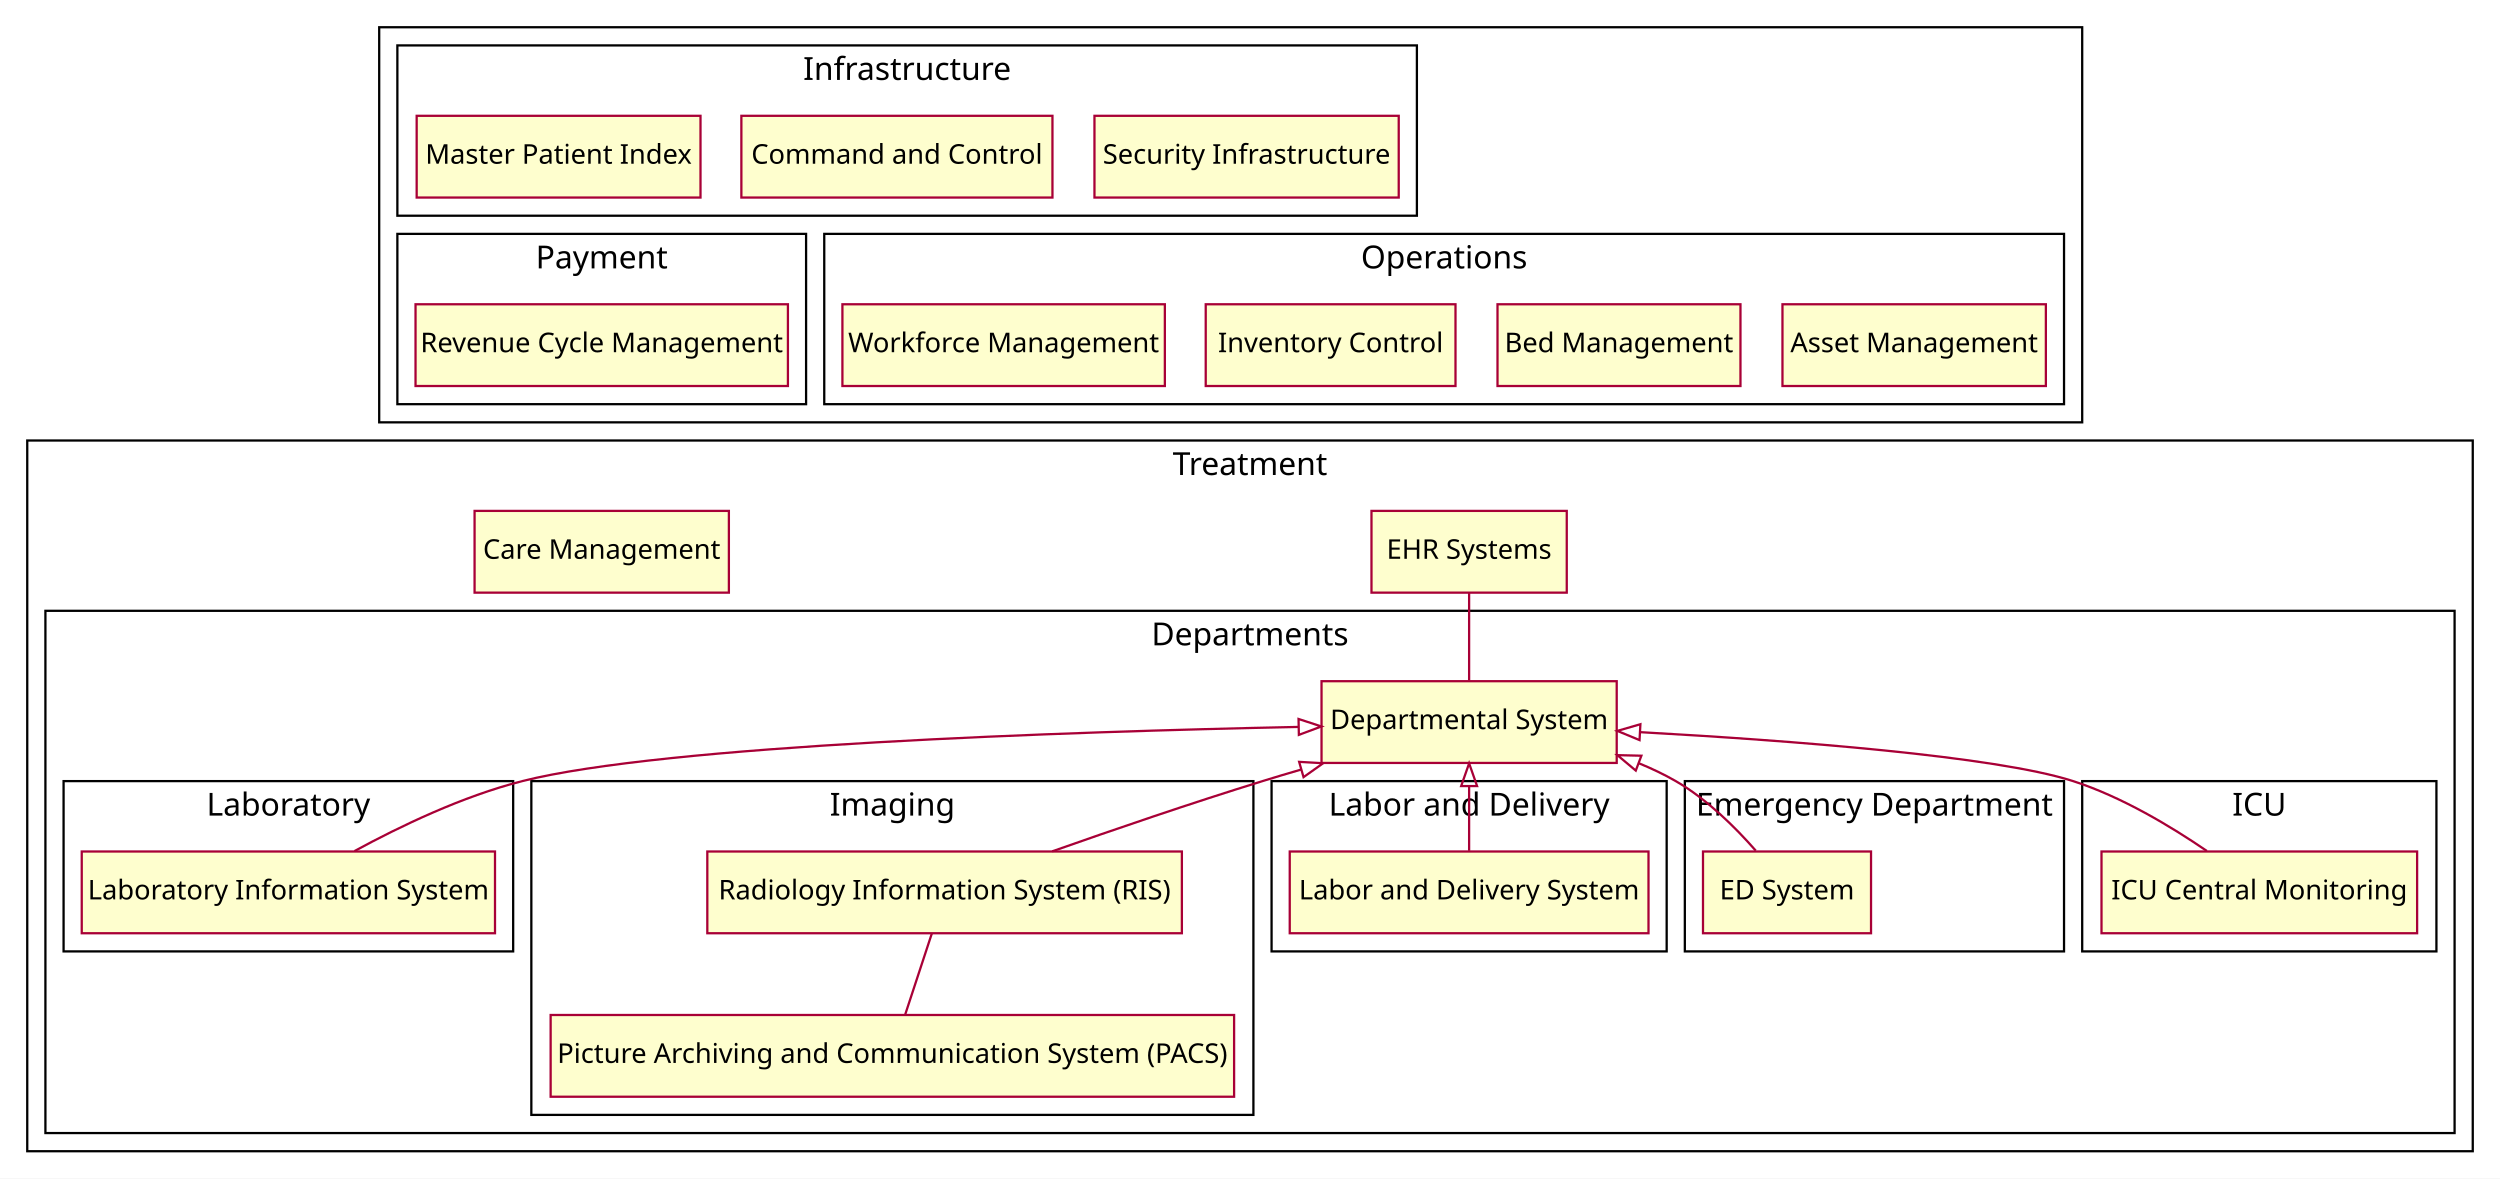
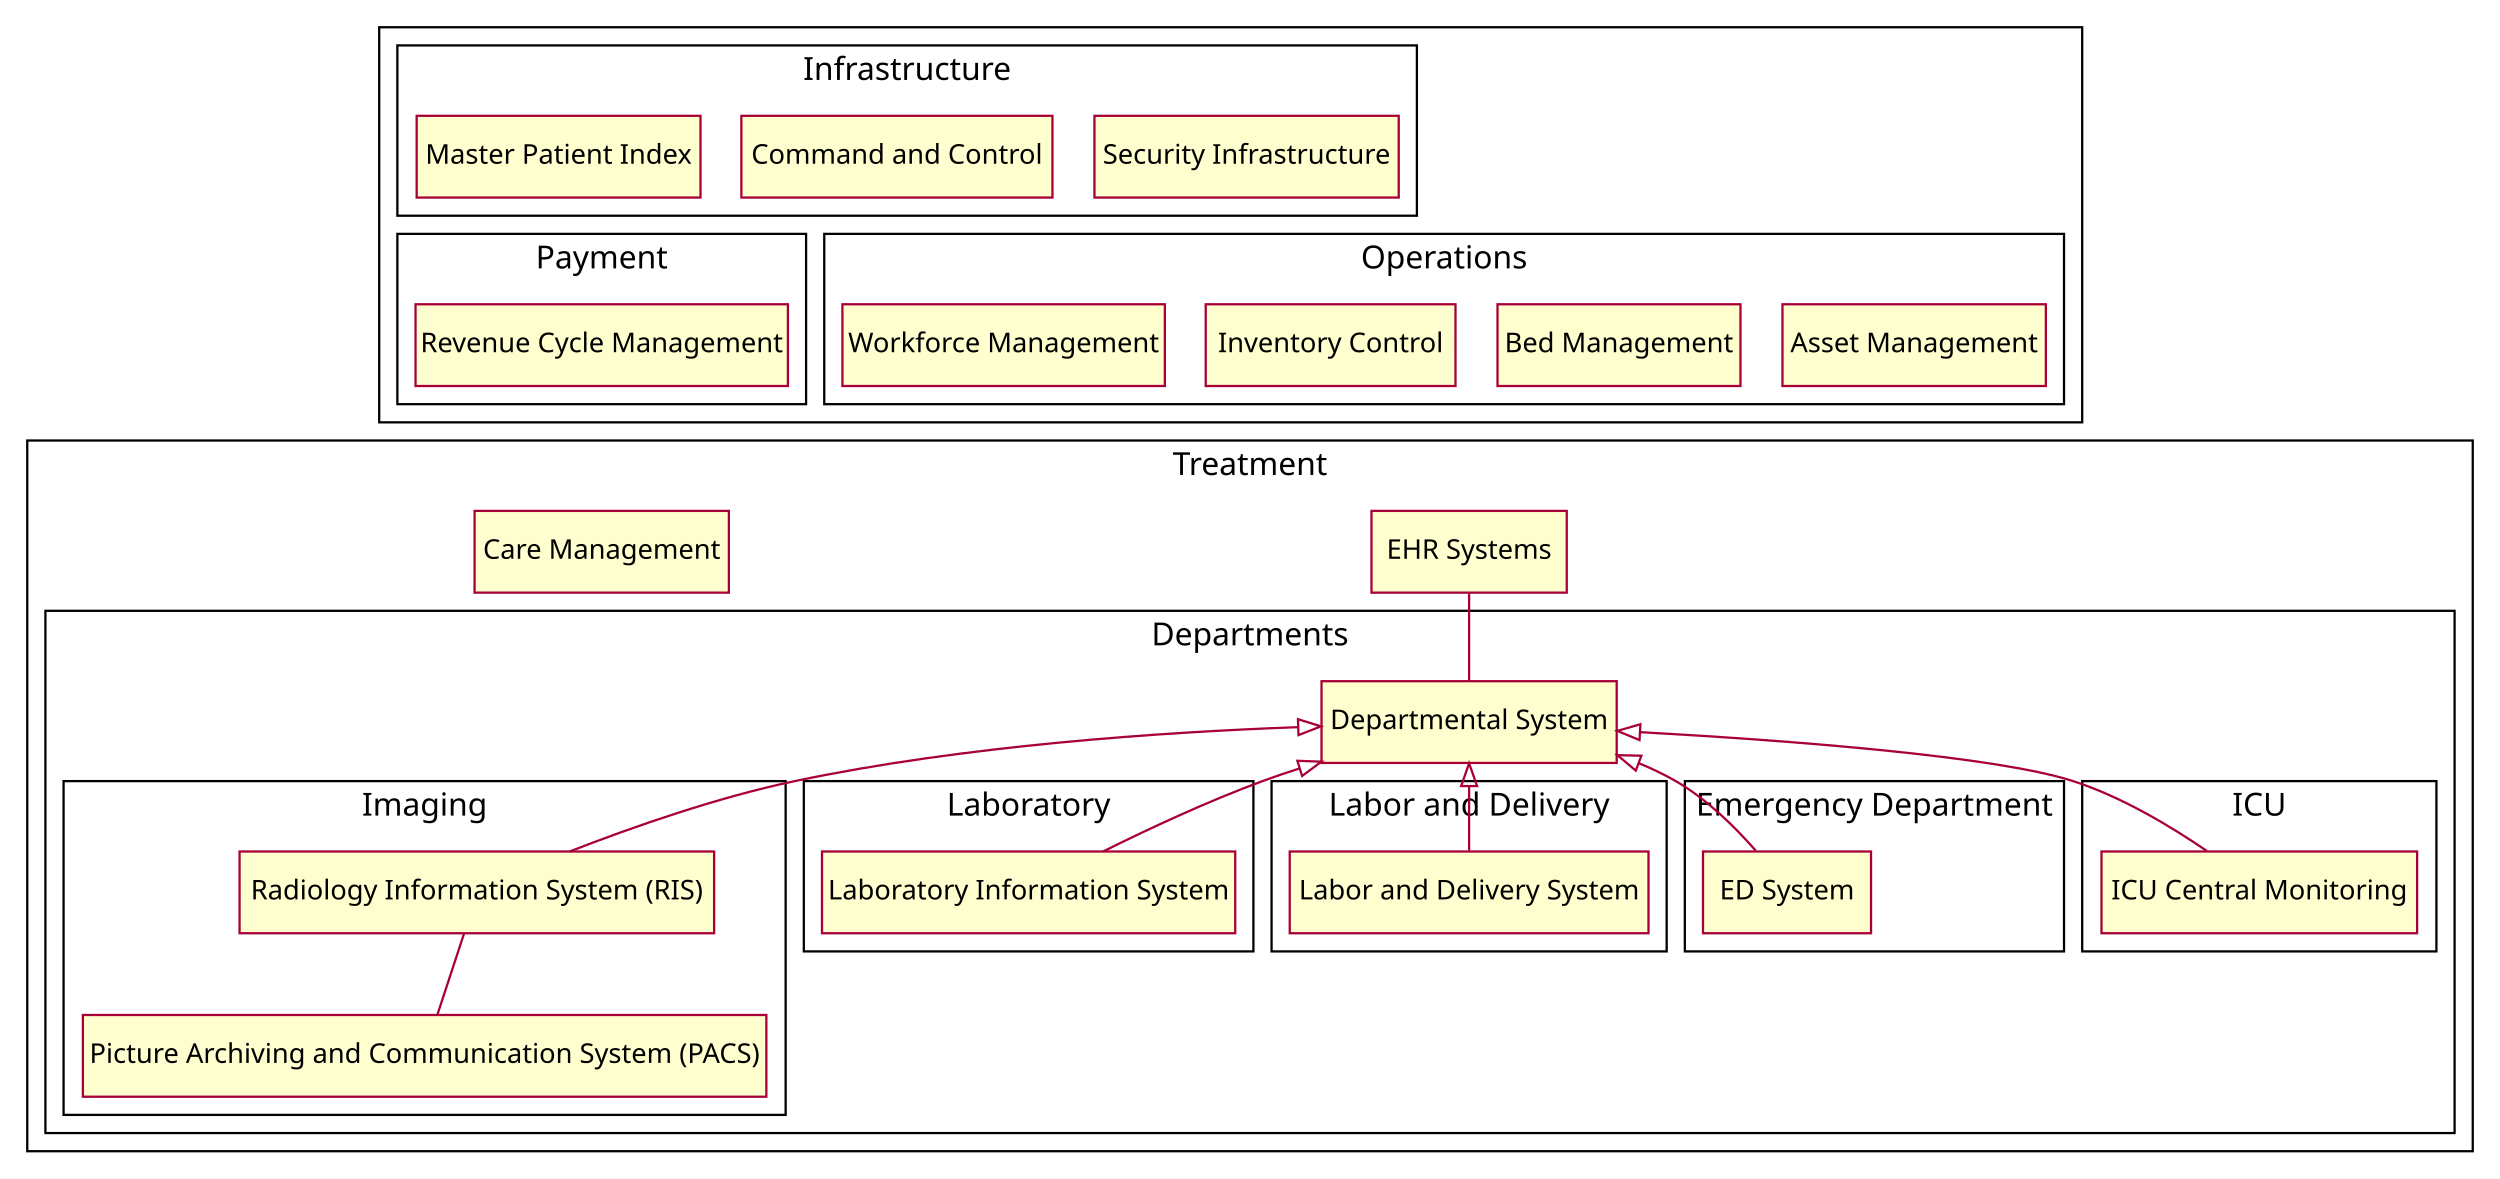
<svg xmlns="http://www.w3.org/2000/svg" xmlns:xlink="http://www.w3.org/1999/xlink" width="1101pt" height="519pt" viewBox="0.00 0.00 1101.00 519.00">
  <g id="graph0" class="graph" transform="scale(1 1) rotate(0) translate(4 515)">
    <polygon fill="white" stroke="none" points="-4,4 -4,-515 1097,-515 1097,4 -4,4" />
    <g id="clust1" class="cluster">
      <polygon fill="none" stroke="black" points="163,-329 163,-503 913,-503 913,-329 163,-329" />
    </g>
    <g id="clust4" class="cluster">
      <polygon fill="none" stroke="black" points="359,-337 359,-412 905,-412 905,-337 359,-337" />
      <text text-anchor="middle" x="632" y="-396.8" font-family="SansSerif" font-size="14.00">Operations</text>
    </g>
    <g id="clust5" class="cluster">
      <polygon fill="none" stroke="black" points="171,-337 171,-412 351,-412 351,-337 171,-337" />
      <text text-anchor="middle" x="261" y="-396.8" font-family="SansSerif" font-size="14.00">Payment</text>
    </g>
    <g id="clust2" class="cluster">
      <polygon fill="none" stroke="black" points="171,-420 171,-495 620,-495 620,-420 171,-420" />
      <text text-anchor="middle" x="395.5" y="-479.8" font-family="SansSerif" font-size="14.00">Infrastructure</text>
    </g>
    <g id="clust6" class="cluster">
      <polygon fill="none" stroke="black" points="8,-8 8,-321 1085,-321 1085,-8 8,-8" />
      <text text-anchor="middle" x="546.5" y="-305.8" font-family="SansSerif" font-size="14.00">Treatment</text>
    </g>
    <g id="clust8" class="cluster">
      <polygon fill="none" stroke="black" points="16,-16 16,-246 1077,-246 1077,-16 16,-16" />
      <text text-anchor="middle" x="546.5" y="-230.8" font-family="SansSerif" font-size="14.00">Departments</text>
    </g>
    <g id="clust9" class="cluster">
      <polygon fill="none" stroke="black" points="913,-96 913,-171 1069,-171 1069,-96 913,-96" />
      <text text-anchor="middle" x="991" y="-155.8" font-family="SansSerif" font-size="14.00">ICU</text>
    </g>
    <g id="clust13" class="cluster">
      <polygon fill="none" stroke="black" points="738,-96 738,-171 905,-171 905,-96 738,-96" />
      <text text-anchor="middle" x="821.5" y="-155.8" font-family="SansSerif" font-size="14.00">Emergency Department</text>
    </g>
    <g id="clust11" class="cluster">
      <polygon fill="none" stroke="black" points="556,-96 556,-171 730,-171 730,-96 556,-96" />
      <text text-anchor="middle" x="643" y="-155.8" font-family="SansSerif" font-size="14.00">Labor and Delivery</text>
    </g>
+     <g id="clust10" class="cluster">
+       <polygon fill="none" stroke="black" points="350,-96 350,-171 548,-171 548,-96 350,-96" />
+       <text text-anchor="middle" x="449" y="-155.8" font-family="SansSerif" font-size="14.00">Laboratory</text>
+     </g>
    <g id="clust12" class="cluster">
-       <polygon fill="none" stroke="black" points="230,-24 230,-171 548,-171 548,-24 230,-24" />
-       <text text-anchor="middle" x="389" y="-155.8" font-family="SansSerif" font-size="14.00">Imaging</text>
-     </g>
-     <g id="clust10" class="cluster">
-       <polygon fill="none" stroke="black" points="24,-96 24,-171 222,-171 222,-96 24,-96" />
-       <text text-anchor="middle" x="123" y="-155.8" font-family="SansSerif" font-size="14.00">Laboratory</text>
+       <polygon fill="none" stroke="black" points="24,-24 24,-171 342,-171 342,-24 24,-24" />
+       <text text-anchor="middle" x="183" y="-155.8" font-family="SansSerif" font-size="14.00">Imaging</text>
    </g>
    <g id="node1" class="node">
      <g id="a_node1">
        <a xlink:href="technology_environment.html#ehr-systems" xlink:title="Security Infrastructure" target="parent">
          <polygon fill="#fefece" stroke="#a80036" points="612,-464 478,-464 478,-428 612,-428 612,-464" />
          <text text-anchor="middle" x="545" y="-442.9" font-family="SansSerif" font-size="12.00">Security Infrastructure</text>
        </a>
      </g>
    </g>
    <g id="node2" class="node">
      <g id="a_node2">
        <a xlink:href="technology_environment.html#command-and-control-systems" xlink:title="Command and Control" target="parent">
          <polygon fill="#fefece" stroke="#a80036" points="459.5,-464 322.5,-464 322.5,-428 459.5,-428 459.5,-464" />
          <text text-anchor="middle" x="391" y="-442.9" font-family="SansSerif" font-size="12.00">Command and Control</text>
        </a>
      </g>
    </g>
    <g id="node3" class="node">
      <g id="a_node3">
        <a xlink:href="technology_environment.html#master-patient-index" xlink:title="Master Patient Index" target="parent">
          <polygon fill="#fefece" stroke="#a80036" points="304.5,-464 179.5,-464 179.5,-428 304.5,-428 304.5,-464" />
          <text text-anchor="middle" x="242" y="-442.9" font-family="SansSerif" font-size="12.00">Master Patient Index</text>
        </a>
      </g>
    </g>
    <g id="node4" class="node">
      <g id="a_node4">
        <a xlink:href="technology_environment.html#asset-management-systems" xlink:title="Asset Management" target="parent">
          <polygon fill="#fefece" stroke="#a80036" points="897,-381 781,-381 781,-345 897,-345 897,-381" />
          <text text-anchor="middle" x="839" y="-359.9" font-family="SansSerif" font-size="12.00">Asset Management</text>
        </a>
      </g>
    </g>
    <g id="node5" class="node">
      <g id="a_node5">
        <a xlink:href="technology_environment.html#bed-management-aka-housekeeping-systems" xlink:title="Bed Management" target="parent">
          <polygon fill="#fefece" stroke="#a80036" points="762.5,-381 655.5,-381 655.5,-345 762.5,-345 762.5,-381" />
          <text text-anchor="middle" x="709" y="-359.9" font-family="SansSerif" font-size="12.00">Bed Management</text>
        </a>
      </g>
    </g>
    <g id="node6" class="node">
      <g id="a_node6">
        <a xlink:href="technology_environment.html#inventory-control-systems" xlink:title="Inventory Control" target="parent">
          <polygon fill="#fefece" stroke="#a80036" points="637,-381 527,-381 527,-345 637,-345 637,-381" />
          <text text-anchor="middle" x="582" y="-359.9" font-family="SansSerif" font-size="12.00">Inventory Control</text>
        </a>
      </g>
    </g>
    <g id="node7" class="node">
      <g id="a_node7">
        <a xlink:href="technology_environment.html#workforce-managementstaff-scheduling-systems" xlink:title="Workforce Management" target="parent">
          <polygon fill="#fefece" stroke="#a80036" points="509,-381 367,-381 367,-345 509,-345 509,-381" />
          <text text-anchor="middle" x="438" y="-359.9" font-family="SansSerif" font-size="12.00">Workforce Management</text>
        </a>
      </g>
    </g>
    <g id="edge10" class="edge">
      <path fill="none" stroke="none" d="M500.764,-411.513C501.932,-412.397 503.094,-413.277 504.248,-414.15" />
      <polygon fill="none" stroke="none" points="502.192,-416.984 512.277,-420.229 506.417,-411.402 502.192,-416.984" />
    </g>
    <g id="node8" class="node">
      <g id="a_node8">
        <a xlink:href="technology_environment.html#revenue-cycle-managementbilling-systems" xlink:title="Revenue Cycle Management" target="parent">
          <polygon fill="#fefece" stroke="#a80036" points="343,-381 179,-381 179,-345 343,-345 343,-381" />
          <text text-anchor="middle" x="261" y="-359.9" font-family="SansSerif" font-size="12.00">Revenue Cycle Management</text>
        </a>
      </g>
    </g>
    <g id="edge8" class="edge">
      <path fill="none" stroke="none" d="M249.807,-411.718C249.324,-413.777 248.847,-415.811 248.381,-417.796" />
      <polygon fill="none" stroke="none" points="249.289,-409.65 247.024,-420 255.249,-413.322 249.289,-409.65" />
    </g>
    <g id="node9" class="node">
      <g id="a_node9">
        <a xlink:href="technology_environment.html#care-management-systems" xlink:title="Care Management" target="parent">
          <polygon fill="#fefece" stroke="#a80036" points="317,-290 205,-290 205,-254 317,-254 317,-290" />
          <text text-anchor="middle" x="261" y="-268.9" font-family="SansSerif" font-size="12.00">Care Management</text>
        </a>
      </g>
    </g>
    <g id="edge9" class="edge">
      <path fill="none" stroke="none" d="M261,-290.16C261,-305.92 261,-329.149 261,-344.893" />
    </g>
    <g id="node10" class="node">
      <g id="a_node10">
        <a xlink:href="technology_environment.html#ehr-systems" xlink:title="EHR Systems" target="parent">
          <polygon fill="#fefece" stroke="#a80036" points="686,-290 600,-290 600,-254 686,-254 686,-290" />
          <text text-anchor="middle" x="643" y="-268.9" font-family="SansSerif" font-size="12.00">EHR Systems</text>
        </a>
      </g>
    </g>
    <g id="node11" class="node">
      <g id="a_node11">
        <a xlink:href="technology_environment.html#departmental-systems" xlink:title="Departmental System" target="parent">
          <polygon fill="#fefece" stroke="#a80036" points="708,-215 578,-215 578,-179 708,-179 708,-215" />
          <text text-anchor="middle" x="643" y="-193.9" font-family="SansSerif" font-size="12.00">Departmental System</text>
        </a>
      </g>
    </g>
    <g id="edge6" class="edge">
      <path fill="none" stroke="#a80036" d="M643,-215.3C643,-226.937 643,-242.213 643,-253.824" />
    </g>
    <g id="node12" class="node">
      <g id="a_node12">
        <a xlink:href="technology_environment.html#icucentral-monitoring-systems" xlink:title="ICU Central Monitoring" target="parent">
          <polygon fill="#fefece" stroke="#a80036" points="1060.5,-140 921.5,-140 921.5,-104 1060.5,-104 1060.5,-140" />
          <text text-anchor="middle" x="991" y="-118.9" font-family="SansSerif" font-size="12.00">ICU Central Monitoring</text>
        </a>
      </g>
    </g>
    <g id="edge4" class="edge">
      <path fill="none" stroke="#a80036" d="M967.915,-140.218C952.162,-151.004 930.354,-164.121 909,-171 874.793,-182.02 784.534,-188.859 718.616,-192.541" />
      <polygon fill="none" stroke="#a80036" points="718.052,-189.066 708.257,-193.105 718.433,-196.056 718.052,-189.066" />
    </g>
    <g id="node13" class="node">
      <g id="a_node13">
        <a xlink:href="technology_environment.html#laboratory-information-systems-lis" xlink:title="Laboratory Information System" target="parent">
-           <polygon fill="#fefece" stroke="#a80036" points="214,-140 32,-140 32,-104 214,-104 214,-140" />
-           <text text-anchor="middle" x="123" y="-118.9" font-family="SansSerif" font-size="12.00">Laboratory Information System</text>
+           <polygon fill="#fefece" stroke="#a80036" points="540,-140 358,-140 358,-104 540,-104 540,-140" />
+           <text text-anchor="middle" x="449" y="-118.9" font-family="SansSerif" font-size="12.00">Laboratory Information System</text>
        </a>
      </g>
    </g>
    <g id="edge2" class="edge">
-       <path fill="none" stroke="#a80036" d="M152.093,-140.172C172.143,-151.086 199.799,-164.366 226,-171 288.535,-186.834 465.516,-192.734 567.693,-194.86" />
-       <polygon fill="none" stroke="#a80036" points="567.879,-198.365 577.948,-195.066 568.02,-191.366 567.879,-198.365" />
+       <path fill="none" stroke="#a80036" d="M481.798,-140.01C501.742,-149.915 527.927,-162.155 552,-171 557.19,-172.907 562.594,-174.746 568.064,-176.501" />
+       <polygon fill="none" stroke="#a80036" points="567.363,-179.948 577.951,-179.567 569.436,-173.262 567.363,-179.948" />
    </g>
    <g id="node14" class="node">
      <g id="a_node14">
        <a xlink:href="technology_environment.html#labor-and-delivery-systems" xlink:title="Labor and Delivery System" target="parent">
          <polygon fill="#fefece" stroke="#a80036" points="722,-140 564,-140 564,-104 722,-104 722,-140" />
          <text text-anchor="middle" x="643" y="-118.9" font-family="SansSerif" font-size="12.00">Labor and Delivery System</text>
        </a>
      </g>
    </g>
    <g id="edge3" class="edge">
      <path fill="none" stroke="#a80036" d="M643,-140.3C643,-148.755 643,-159.131 643,-168.627" />
      <polygon fill="none" stroke="#a80036" points="639.5,-168.824 643,-178.824 646.5,-168.824 639.5,-168.824" />
    </g>
    <g id="node15" class="node">
      <g id="a_node15">
        <a xlink:href="technology_environment.html#picture-archival-and-communication-systems-pacs" xlink:title="Picture Archiving and Communication System (PACS)" target="parent">
-           <polygon fill="#fefece" stroke="#a80036" points="539.5,-68 238.5,-68 238.5,-32 539.5,-32 539.5,-68" />
-           <text text-anchor="middle" x="389" y="-46.9" font-family="SansSerif" font-size="12.00">Picture Archiving and Communication System (PACS)</text>
+           <polygon fill="#fefece" stroke="#a80036" points="333.5,-68 32.5,-68 32.5,-32 333.5,-32 333.5,-68" />
+           <text text-anchor="middle" x="183" y="-46.9" font-family="SansSerif" font-size="12.00">Picture Archiving and Communication System (PACS)</text>
        </a>
      </g>
    </g>
    <g id="node16" class="node">
      <g id="a_node16">
        <a xlink:href="technology_environment.html#radiology-information-systems-ris" xlink:title="Radiology Information System (RIS)" target="parent">
-           <polygon fill="#fefece" stroke="#a80036" points="516.5,-140 307.5,-140 307.5,-104 516.5,-104 516.5,-140" />
-           <text text-anchor="middle" x="412" y="-118.9" font-family="SansSerif" font-size="12.00">Radiology Information System (RIS)</text>
+           <polygon fill="#fefece" stroke="#a80036" points="310.5,-140 101.5,-140 101.5,-104 310.5,-104 310.5,-140" />
+           <text text-anchor="middle" x="206" y="-118.9" font-family="SansSerif" font-size="12.00">Radiology Information System (RIS)</text>
        </a>
      </g>
    </g>
    <g id="edge7" class="edge">
-       <path fill="none" stroke="#a80036" d="M394.685,-68.303C398.251,-79.154 402.827,-93.083 406.38,-103.896" />
+       <path fill="none" stroke="#a80036" d="M188.685,-68.303C192.251,-79.154 196.827,-93.083 200.38,-103.896" />
    </g>
    <g id="edge1" class="edge">
-       <path fill="none" stroke="#a80036" d="M459.387,-140.067C486.392,-149.587 520.941,-161.419 552,-171 557.516,-172.702 563.238,-174.408 569.004,-176.087" />
-       <polygon fill="none" stroke="#a80036" points="568.144,-179.481 578.721,-178.878 570.076,-172.753 568.144,-179.481" />
+       <path fill="none" stroke="#a80036" d="M246.904,-140.016C274.428,-150.716 311.803,-163.813 346,-171 420.317,-186.618 507.034,-192.545 567.51,-194.76" />
+       <polygon fill="none" stroke="#a80036" points="567.621,-198.266 577.735,-195.108 567.86,-191.27 567.621,-198.266" />
    </g>
    <g id="node17" class="node">
      <g id="a_node17">
        <a xlink:href="technology_environment.html#emergency-department-systems" xlink:title="ED System" target="parent">
          <polygon fill="#fefece" stroke="#a80036" points="820,-140 746,-140 746,-104 820,-104 820,-140" />
          <text text-anchor="middle" x="783" y="-118.9" font-family="SansSerif" font-size="12.00">ED System</text>
        </a>
      </g>
    </g>
    <g id="edge5" class="edge">
      <path fill="none" stroke="#a80036" d="M769.241,-140.362C760.231,-150.651 747.629,-163.168 734,-171 728.904,-173.929 723.449,-176.528 717.836,-178.831" />
      <polygon fill="none" stroke="#a80036" points="716.398,-175.633 708.276,-182.436 718.867,-182.183 716.398,-175.633" />
    </g>
  </g>
</svg>
